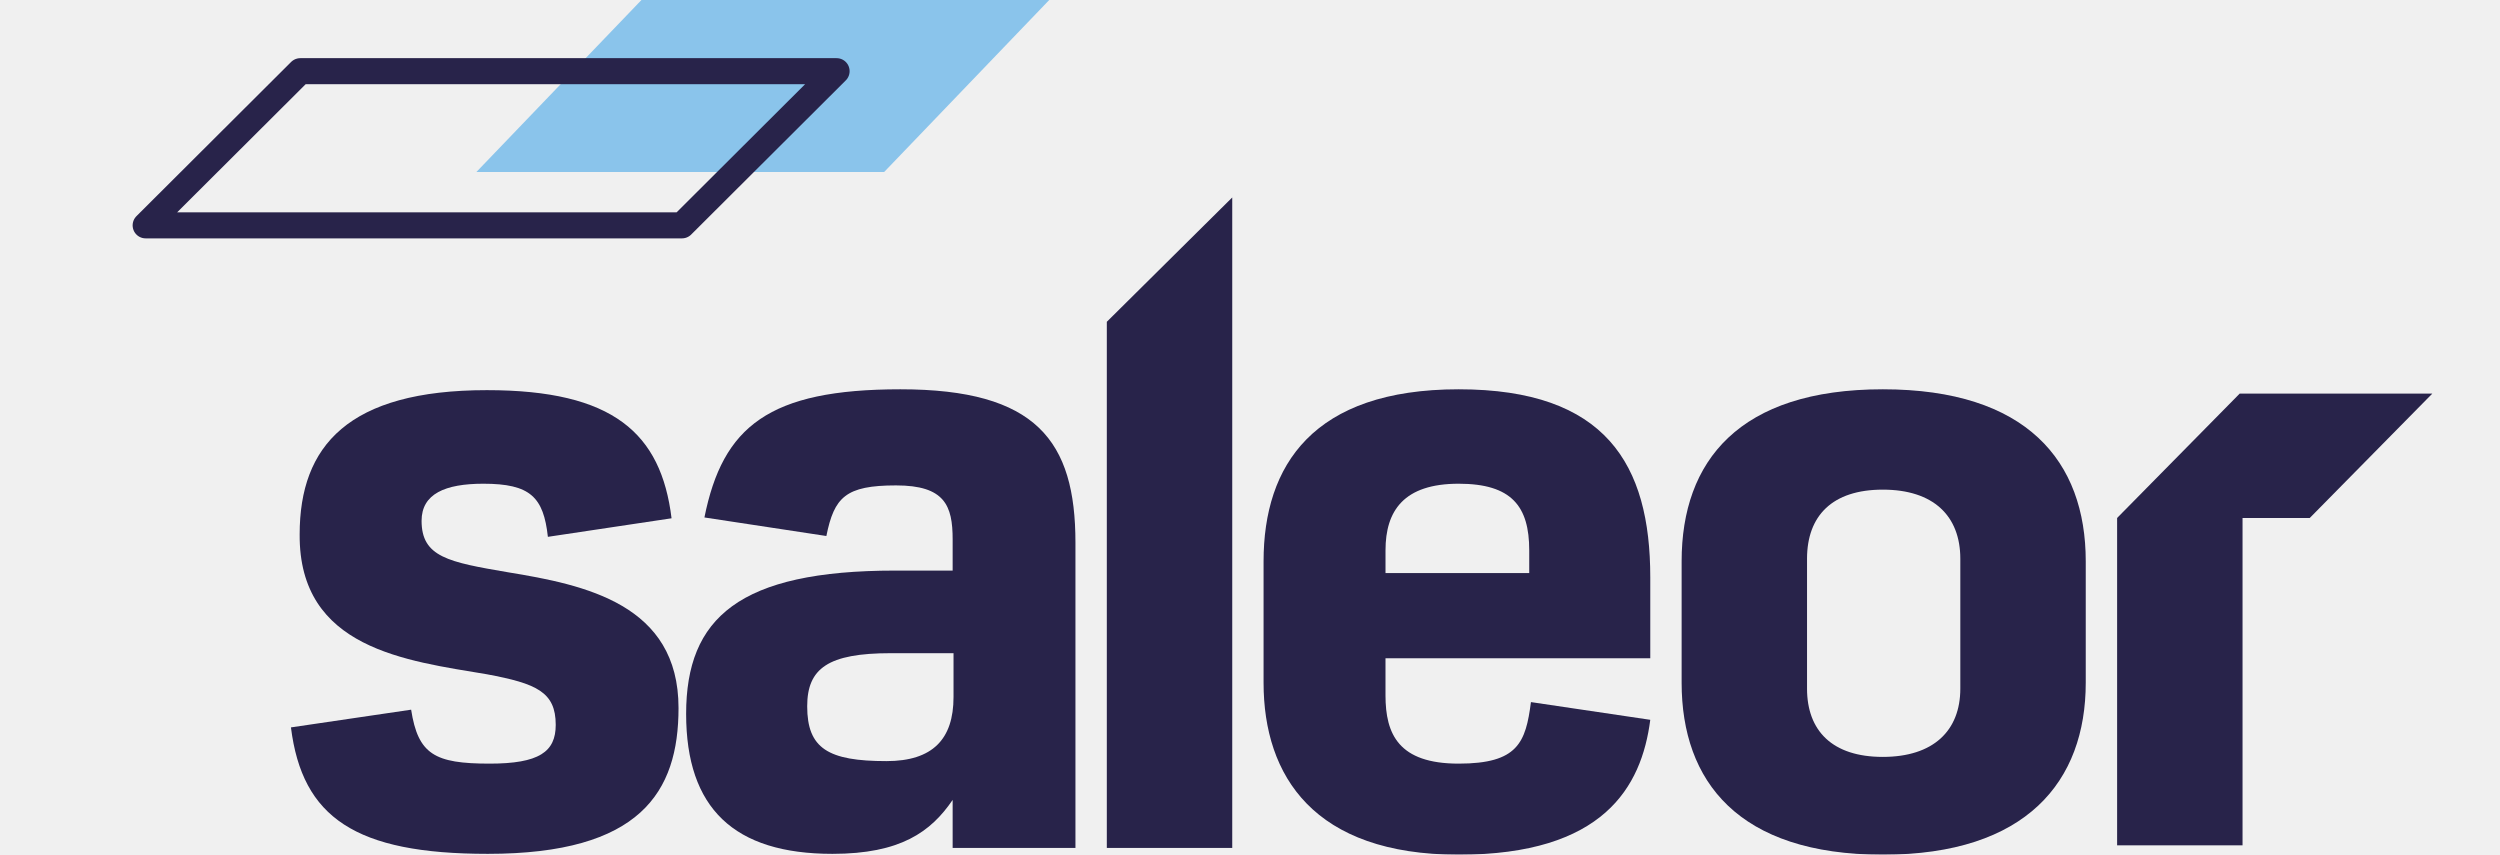
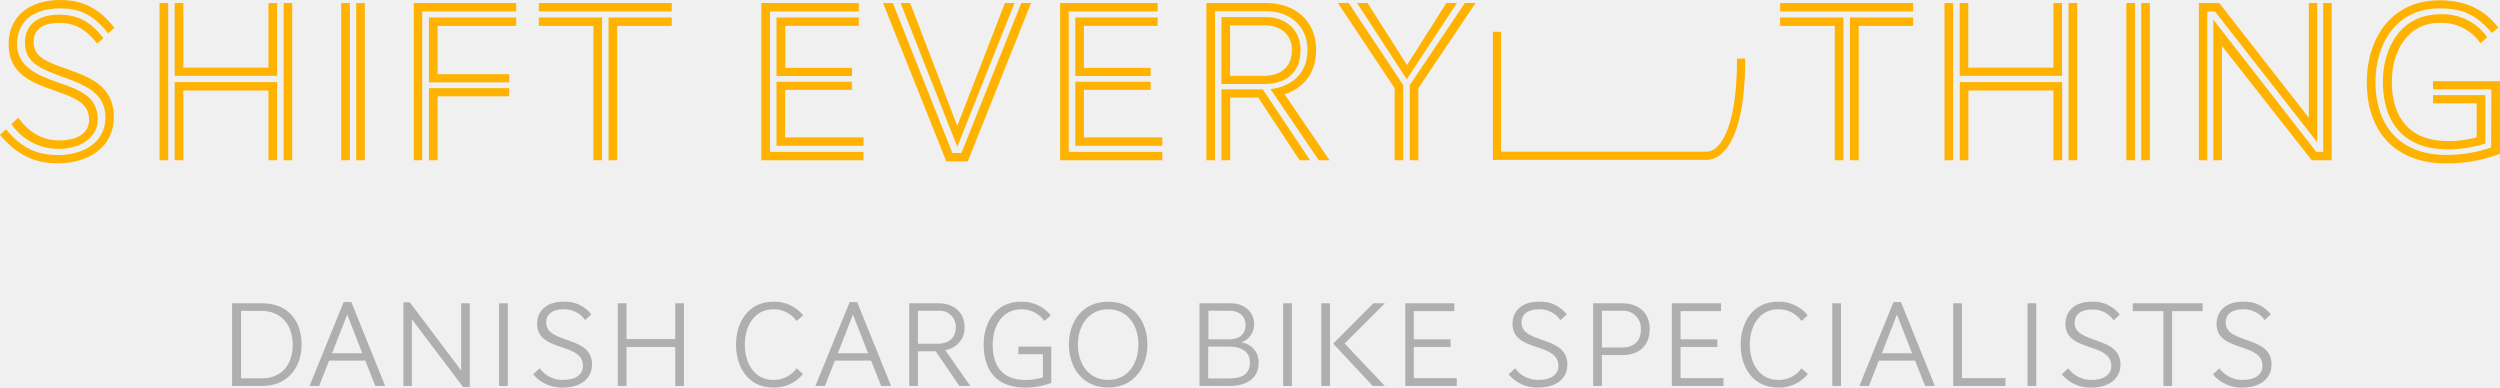
- <svg xmlns="http://www.w3.org/2000/svg" width="117" height="40" viewBox="0 0 110 40" fill="none">
-   <mask id="mask0" mask-type="alpha" maskUnits="userSpaceOnUse" x="0" y="1" width="117" height="39">
-     <path fill-rule="evenodd" clip-rule="evenodd" d="M0 1.453H116.146V40H0V1.453Z" fill="white" />
-   </mask>
-   <g mask="url(#mask0)">
-     <path fill-rule="evenodd" clip-rule="evenodd" d="M19.328 39.96C26.461 39.96 28.255 37.08 28.255 33.134C28.255 28.281 23.893 27.373 20.265 26.781C17.494 26.308 16.23 26.071 16.23 24.375C16.23 23.112 17.331 22.638 19.124 22.638C21.325 22.638 21.937 23.27 22.141 25.124L27.929 24.256C27.439 20.271 25.198 18.259 19.287 18.259C12.806 18.259 10.524 20.863 10.524 25.006C10.483 30.372 15.537 30.924 19.287 31.556C21.61 31.99 22.508 32.384 22.508 33.923C22.508 35.186 21.733 35.738 19.41 35.738C16.842 35.738 16.067 35.304 15.741 33.213L10.116 34.042C10.646 38.264 13.132 39.96 19.328 39.96Z" fill="#28234A" />
-     <path fill-rule="evenodd" clip-rule="evenodd" d="M37.987 35.62C35.255 35.62 34.277 35.028 34.277 33.055C34.277 31.279 35.255 30.569 38.19 30.569H41.125V32.621C41.125 34.594 40.147 35.62 37.987 35.62ZM35.459 39.96C38.639 39.96 40.065 38.934 41.084 37.435V39.684H46.831V25.4C46.831 20.626 44.997 18.219 38.639 18.219C32.484 18.219 30.323 19.955 29.467 24.217L35.174 25.085C35.541 23.27 36.071 22.717 38.435 22.717C40.718 22.717 41.084 23.664 41.084 25.243V26.703H38.394C31.098 26.703 28.611 28.912 28.611 33.41C28.611 37.83 30.853 39.96 35.459 39.96Z" fill="#28234A" />
-     <path fill-rule="evenodd" clip-rule="evenodd" d="M48.299 39.684H54.169V9.241L48.299 15.06V39.684Z" fill="#28234A" />
-     <path fill-rule="evenodd" clip-rule="evenodd" d="M61.342 26.82V25.755C61.342 23.901 62.199 22.638 64.766 22.638C67.253 22.638 68.068 23.703 68.068 25.755V26.82H61.342ZM64.765 40C71.532 40 73.325 36.843 73.733 33.687L68.148 32.858C67.904 34.752 67.537 35.738 64.765 35.738C61.953 35.738 61.341 34.357 61.341 32.542V30.806H73.733V27.018C73.733 21.731 71.654 18.219 64.765 18.219C57.958 18.219 55.635 21.77 55.635 26.269V31.951C55.635 36.33 57.999 40 64.765 40Z" fill="#28234A" />
-     <path fill-rule="evenodd" clip-rule="evenodd" d="M84.616 40C91.341 40 94.113 36.567 94.113 31.951V26.269C94.113 21.573 91.341 18.219 84.616 18.219C77.89 18.219 75.2 21.573 75.2 26.269V31.951C75.2 36.567 77.85 40 84.616 40ZM84.615 35.423C82.251 35.423 81.069 34.2 81.069 32.227V26.15C81.069 24.138 82.251 22.915 84.615 22.915C86.979 22.915 88.243 24.138 88.243 26.15V32.227C88.243 34.2 86.979 35.423 84.615 35.423Z" fill="#28234A" />
-     <path fill-rule="evenodd" clip-rule="evenodd" d="M104.597 24.241H101.451V39.561H95.581V24.241H95.581L101.316 18.422H110.331L104.597 24.241Z" fill="#28234A" />
+ <svg xmlns="http://www.w3.org/2000/svg" viewBox="0 0 611.98 94.87">
+   <defs>
+     <style>.cls-1{fill:#afafaf;}.cls-2{fill:#ffb200;}</style>
+   </defs>
+   <g id="Layer_2" data-name="Layer 2">
+     <g id="Layer_2-2" data-name="Layer 2">
+       <path class="cls-1" d="M64.13,94.48H56.81V74.24h7.32c6.64,0,9.7,4.63,9.7,10.09S70.56,94.48,64.13,94.48ZM64,76.1h-5V92.62h5c5.08,0,7.66-3.45,7.66-8.26C71.64,79.35,68.67,76.1,64,76.1Z" />
+       <path class="cls-1" d="M91.88,94.48l-2.47-6.21H80.56l-2.44,6.21H75.78l8.35-20.54H86l8.29,20.54Zm-10.6-8h7.41L85,77Z" />
+       <path class="cls-1" d="M113.37,94.75l-12.55-16.6V94.48H98.75V74h1.56l12.58,16.7V74.24H115V94.75Z" />
+       <path class="cls-1" d="M122.17,94.48V74.24h2.13V94.48Z" />
+       <path class="cls-1" d="M137.81,94.87a9,9,0,0,1-7.3-3.24l1.6-1.47A6.89,6.89,0,0,0,137.87,93c3.13,0,4.84-1.38,4.84-3.42,0-5.92-11.23-3.25-11.23-10.3,0-2.79,1.89-5.44,6.51-5.44a8.11,8.11,0,0,1,6.76,3.1l-1.5,1.41a6.2,6.2,0,0,0-5.2-2.65c-3,0-4.35,1.36-4.35,3.25,0,5.34,11.23,3.09,11.23,10.24C144.93,92.89,141.87,94.87,137.81,94.87Z" />
+       <path class="cls-1" d="M165.29,94.48V84.93H153.36v9.55h-2.13V74.24h2.13V83h11.93V74.24h2.13V94.48Z" />
+       <path class="cls-1" d="M189.3,94.87c-6.24,0-9.13-5.13-9.13-10.48s2.89-10.54,9.13-10.54a9,9,0,0,1,7.3,3.34L195,78.57a6.84,6.84,0,0,0-5.68-2.86c-4.83,0-7,4.36-7,8.65s2.16,8.65,7,8.65A6.86,6.86,0,0,0,195,90.16l1.56,1.38A9,9,0,0,1,189.3,94.87Z" />
+       <path class="cls-1" d="M215.69,94.48l-2.46-6.21h-8.86l-2.43,6.21H199.6L208,73.94h1.83l8.29,20.54Zm-10.6-8h7.42L208.79,77Z" />
+       <path class="cls-1" d="M234.85,94.48l-5.8-8.5H224.7v8.5h-2.13V74.24h7.26c3.46,0,6.28,2.1,6.28,5.77a5.42,5.42,0,0,1-4.74,5.67l6.15,8.8Zm-5.1-18.41H224.7v8.08h4.83c2.56,0,4.45-1.29,4.45-4.11A3.92,3.92,0,0,0,229.75,76.07Z" />
+       <path class="cls-1" d="M250.79,94.87c-6.58,0-10-4-10-10.48,0-5.4,2.88-10.54,9.13-10.54a9,9,0,0,1,7.3,3.34l-1.56,1.38A6.85,6.85,0,0,0,250,75.71c-4.83,0-7,4.36-7,8.65,0,5.2,2.32,8.65,8,8.65a12.42,12.42,0,0,0,4.3-.66V86.71h-6V84.84h8.05v8.89A17.77,17.77,0,0,1,250.79,94.87Z" />
+       <path class="cls-1" d="M271.27,94.87c-6.37,0-9.61-5-9.61-10.54s3.24-10.48,9.61-10.48,9.61,5,9.61,10.48S277.63,94.87,271.27,94.87Zm0-19.16c-4.9,0-7.42,4.12-7.42,8.65S266.37,93,271.27,93s7.41-4.11,7.41-8.65S276.16,75.71,271.27,75.71Z" />
+       <path class="cls-1" d="M301.11,94.48h-7.48V74.24h7.63c2.79,0,5.74,1.59,5.74,5.26a4.61,4.61,0,0,1-3.13,4.32,4.85,4.85,0,0,1,4.24,5C308.11,92.8,304.86,94.48,301.11,94.48ZM301,76.07h-5.19v7h5.16c2.34,0,3.93-1.2,3.93-3.45S303.36,76.07,301,76.07Zm-.24,8.77h-5v7.81h5.1c3.42,0,5.11-1.23,5.11-3.93S303.87,84.84,300.72,84.84Z" />
+       <path class="cls-1" d="M314.11,94.48V74.24h2.13V94.48Z" />
+       <path class="cls-1" d="M323.45,94.48V74.24h2.13V94.48Zm12.58,0-9.67-10.36,9.82-9.88H339l-9.85,9.85L339,94.48Z" />
+       <path class="cls-1" d="M344,94.48V74.24h12v1.92h-9.91v6.91h9v1.86h-9v7.63h10.51v1.92Z" />
+       <path class="cls-1" d="M376.59,94.87a9,9,0,0,1-7.3-3.24l1.59-1.47A6.92,6.92,0,0,0,376.65,93c3.12,0,4.84-1.38,4.84-3.42,0-5.92-11.24-3.25-11.24-10.3,0-2.79,1.9-5.44,6.52-5.44a8.12,8.12,0,0,1,6.76,3.1L382,78.36a6.21,6.21,0,0,0-5.2-2.65c-3,0-4.35,1.36-4.35,3.25,0,5.34,11.23,3.09,11.23,10.24C383.71,92.89,380.64,94.87,376.59,94.87Z" />
+       <path class="cls-1" d="M397.13,86.92h-5v7.56H390V74.24h7.15c4,0,6.69,2.41,6.69,6.25C403.85,84.48,401.36,86.92,397.13,86.92Zm-.06-10.85h-4.93v9H397c3.09,0,4.68-1.62,4.68-4.5A4.31,4.31,0,0,0,397.07,76.07Z" />
+       <path class="cls-1" d="M409.25,94.48V74.24H421.3v1.92h-9.91v6.91h9v1.86h-9v7.63H421.9v1.92Z" />
+       <path class="cls-1" d="M435.23,94.87c-6.25,0-9.13-5.13-9.13-10.48s2.88-10.54,9.13-10.54a9,9,0,0,1,7.29,3.34L441,78.57a6.82,6.82,0,0,0-5.67-2.86c-4.84,0-7,4.36-7,8.65s2.16,8.65,7,8.65A6.84,6.84,0,0,0,441,90.16l1.56,1.38A9,9,0,0,1,435.23,94.87Z" />
+       <path class="cls-1" d="M448.53,94.48V74.24h2.13V94.48Z" />
+       <path class="cls-1" d="M471.26,94.48l-2.47-6.21h-8.86l-2.43,6.21h-2.34l8.35-20.54h1.83l8.29,20.54Zm-10.6-8h7.41L464.35,77Z" />
+       <path class="cls-1" d="M478.13,94.48V74.24h2.13V92.56h10.66v1.92Z" />
+       <path class="cls-1" d="M496.32,94.48V74.24h2.14V94.48Z" />
+       <path class="cls-1" d="M512,94.87a9,9,0,0,1-7.3-3.24l1.59-1.47A6.89,6.89,0,0,0,512,93c3.12,0,4.83-1.38,4.83-3.42,0-5.92-11.23-3.25-11.23-10.3,0-2.79,1.89-5.44,6.52-5.44A8.11,8.11,0,0,1,518.9,77l-1.5,1.41a6.18,6.18,0,0,0-5.19-2.65c-3,0-4.36,1.36-4.36,3.25,0,5.34,11.23,3.09,11.23,10.24C519.08,92.89,516,94.87,512,94.87Z" />
+       <path class="cls-1" d="M529.59,94.48V76.16h-7.51V74.24H539.2v1.92h-7.48V94.48Z" />
+       <path class="cls-1" d="M549,94.87a9,9,0,0,1-7.3-3.24l1.59-1.47A6.89,6.89,0,0,0,549,93c3.12,0,4.83-1.38,4.83-3.42,0-5.92-11.23-3.25-11.23-10.3,0-2.79,1.89-5.44,6.52-5.44a8.11,8.11,0,0,1,6.75,3.1l-1.5,1.41a6.18,6.18,0,0,0-5.19-2.65c-3,0-4.36,1.36-4.36,3.25,0,5.34,11.23,3.09,11.23,10.24C556.07,92.89,553,94.87,549,94.87Z" />
+       <path class="cls-2" d="M23.81,10.68C21.13,7.25,18.39,5.6,14.5,5.6c-4.56,0-6.28,2-6.28,4.68,0,3.77,3.37,4.91,8,6.56,5.6,2,11.65,4.06,11.65,11.82,0,7.2-6,11.31-13.7,11.31C8.56,40,4.17,38,0,33l1.48-1.37c4,5.08,8.34,6.33,12.74,6.33,5.88,0,11.59-2.85,11.59-9.25,0-5.82-4.8-7.88-10.28-9.82-6-2.17-9.42-3.65-9.42-8.56,0-3.77,2.63-6.74,8.39-6.74,4.11,0,7.54,1.37,10.79,5.77Zm2.68-2.51c-4-5.09-7.65-6.11-11.7-6.11-7.25,0-10.62,3.65-10.62,8.79,0,5.42,5,7.59,9.82,9.25,6.68,2.23,9.93,4,9.93,9.25,0,3.82-3.65,7.08-9.42,7.08A13.85,13.85,0,0,1,2.8,30.38l1.65-1.55c2.69,3.55,5.77,5.54,10.05,5.54,4.91,0,7.31-2.11,7.31-5,0-4.06-3.2-5.37-8.45-7.2-5.42-1.88-11.25-4-11.25-11.3C2.11,3.94,7.25,0,14.79,0,20,0,24.15,1.83,28,6.79Z" />
+       <path class="cls-2" d="M39.06,39.23V.74h2.11V39.23Zm3.71-20.67V.74h2.11V16.56H65.72V.74h2.11V18.56ZM65.72,39.23V22.15H44.88V39.23H42.77V20.1H67.83V39.23Zm3.71,0V.74h2.11V39.23Z" />
+       <path class="cls-2" d="M83.53,39.23V.74h2.12V39.23Zm3.66,0V.74H89.3V39.23Z" />
+       <path class="cls-2" d="M101.29,39.23V.74h25.07V2.8h-23V39.23ZM105,20.16V4.28h21.36V6.34H107.12V18.16h17.53v2Zm2.12,3.42V39.23H105V21.58h19.65v2Z" />
+       <path class="cls-2" d="M131.9,2.8V.74h32.54V2.8Zm13.36,36.43V6.34H131.9V4.28h15.47V39.23Zm3.71,0V4.28h15.47V6.34H151.08V39.23Z" />
+       <path class="cls-2" d="M186.37,39.23V.74h23.86V2.8H188.48V37.17h22.9v2.06Zm3.71-20.62V4.28h20.15V6.34h-18V16.62h16.33v2Zm0,17.08V20h18.44v2H192.19V33.63h19.19v2.06Z" />
+       <path class="cls-2" d="M231.65,39.51,216.17.74h2.4l14.56,36.72h2.23L250,.74h2.4L236.9,39.51ZM220.46.74h2.34l11.53,30.09L246,.74h2.34l-14,35.18Z" />
+       <path class="cls-2" d="M259.51,39.23V.74h23.87V2.8H261.62V37.17h22.9v2.06Zm3.71-20.62V4.28h20.16V6.34H265.33V16.62h16.33v2Zm0,17.08V20h18.44v2H265.33V33.63h19.19v2.06Z" />
+       <path class="cls-2" d="M322.83,39.23,311,21.81c4.34-.46,9.07-3.14,9.07-9.65,0-5.88-4.51-9.42-10-9.42H297.42V39.23h-2.11V.74H310c6.69,0,12.17,4.11,12.17,11.42,0,6-3.31,9.48-7.71,10.91l11,16.16ZM299,20.56V4.17h10.79c4.8,0,8.57,3,8.57,8.05,0,5.82-3.83,8.34-8.91,8.34Zm19.13,18.67L308,23.87h-6.86V39.23H299V21.87h10.11l11.59,17.36Zm-8.68-20.67c3.94,0,6.8-2.06,6.8-6.34,0-3.77-2.8-6-6.46-6h-8.68V18.56Z" />
+       <path class="cls-2" d="M341.39,39.23V21.58L327.51.74h2.63l13.36,20.1V39.23ZM332.2.74h2.57l9.65,15.19L354.06.74h2.57L344.36,19.41Zm12.9,38.49V20.84L358.58.74h2.62l-14,20.84V39.23Z" />
+       <path class="cls-2" d="M435.77,2.8V.74h32.55V2.8Zm13.36,36.43V6.34H435.77V4.28h15.48V39.23Zm3.71,0V4.28h15.48V6.34H455V39.23Z" />
+       <path class="cls-2" d="M476,39.23V.74h2.11V39.23Zm3.71-20.67V.74h2.11V16.56h20.84V.74h2.11V18.56Zm22.95,20.67V22.15H481.85V39.23h-2.11V20.1H504.8V39.23Zm3.71,0V.74h2.12V39.23Z" />
+       <path class="cls-2" d="M520.51,39.23V.74h2.11V39.23Zm3.65,0V.74h2.11V39.23Z" />
+       <path class="cls-2" d="M542.2,2.8h-1.88V39.23h-2.06V.74h5l21.92,28.09V.74h2.06V34.83Zm23.7,36.43-22-28v28H541.8V4.8L567,37.17h1.71V.74h2.06V39.23Z" />
+       <path class="cls-2" d="M609.86,21.87H595.59v-2H612V37.63A36.06,36.06,0,0,1,598.79,40c-12.28,0-19.42-7.54-19.42-19.93,0-10.22,5.66-20,17.82-20,6.68,0,11.25,2.57,14.39,6.68L610,8.05c-3.77-4.34-6.91-6-12.85-6-10.68,0-15.65,8.79-15.65,18,0,11.08,6.34,17.87,17.25,17.87a33.08,33.08,0,0,0,11.07-1.82Zm-3.59,3.42H595.59v-2h12.79V35.12a28.89,28.89,0,0,1-9.25,1.42C588.4,36.54,583.31,30,583.31,20c0-8.22,4.34-16.5,14-16.5a13.29,13.29,0,0,1,11.54,5.6l-1.66,1.48a11.55,11.55,0,0,0-9.88-5c-8.16,0-11.82,7.25-11.82,14.44,0,8.74,4.4,14.51,13.65,14.51a25.66,25.66,0,0,0,7.14-.92Z" />
+       <path class="cls-2" d="M417.85,39.14l-.3,0H365.44V7.78h2V37.12h50.33a3.43,3.43,0,0,0,2.44-1.08c1.87-1.68,5-6.72,5-21.7h2c0,15.16-3.16,21-5.81,23.3A5.55,5.55,0,0,1,417.85,39.14Z" />
+     </g>
  </g>
-   <path fill-rule="evenodd" clip-rule="evenodd" d="M26.52 0L18.795 8.049H37.879L45.604 0H26.52Z" fill="#8AC4EB" />
-   <path fill-rule="evenodd" clip-rule="evenodd" d="M10.554 3.331L3.316 10.547H28.416L35.653 3.331H10.554Z" stroke="#28234A" stroke-width="1.218" stroke-linecap="round" stroke-linejoin="round" />
</svg>
